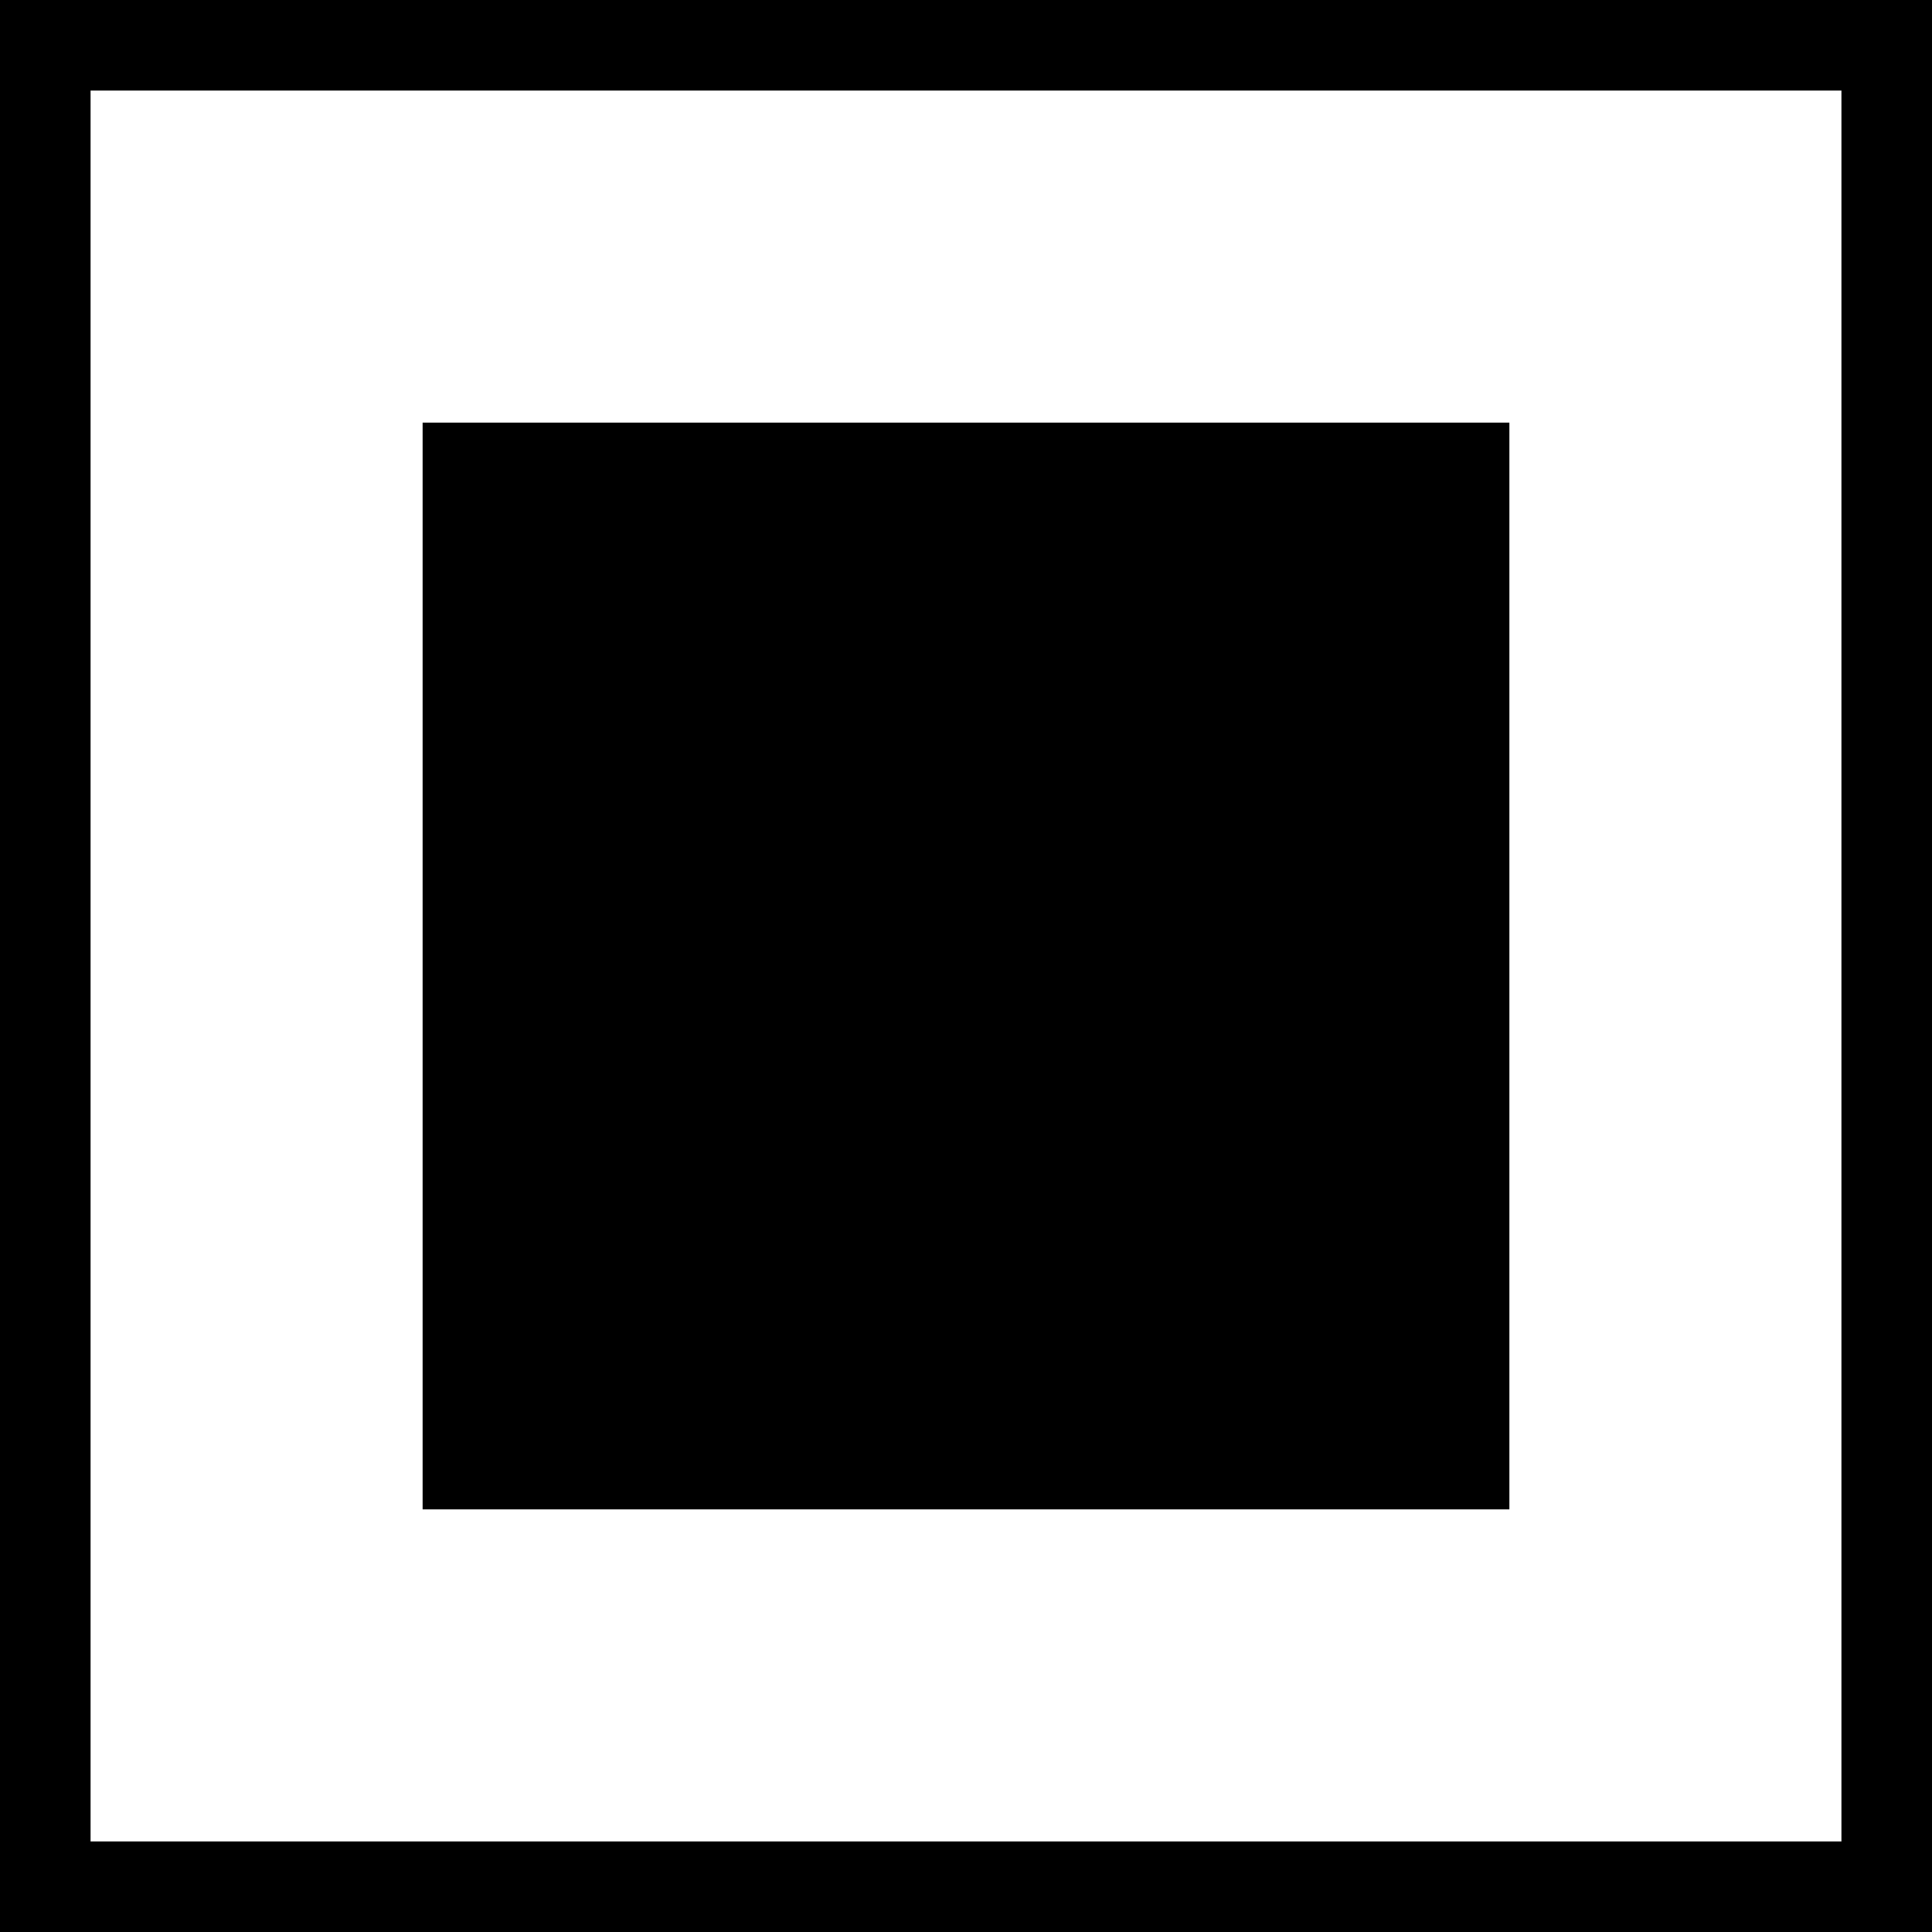
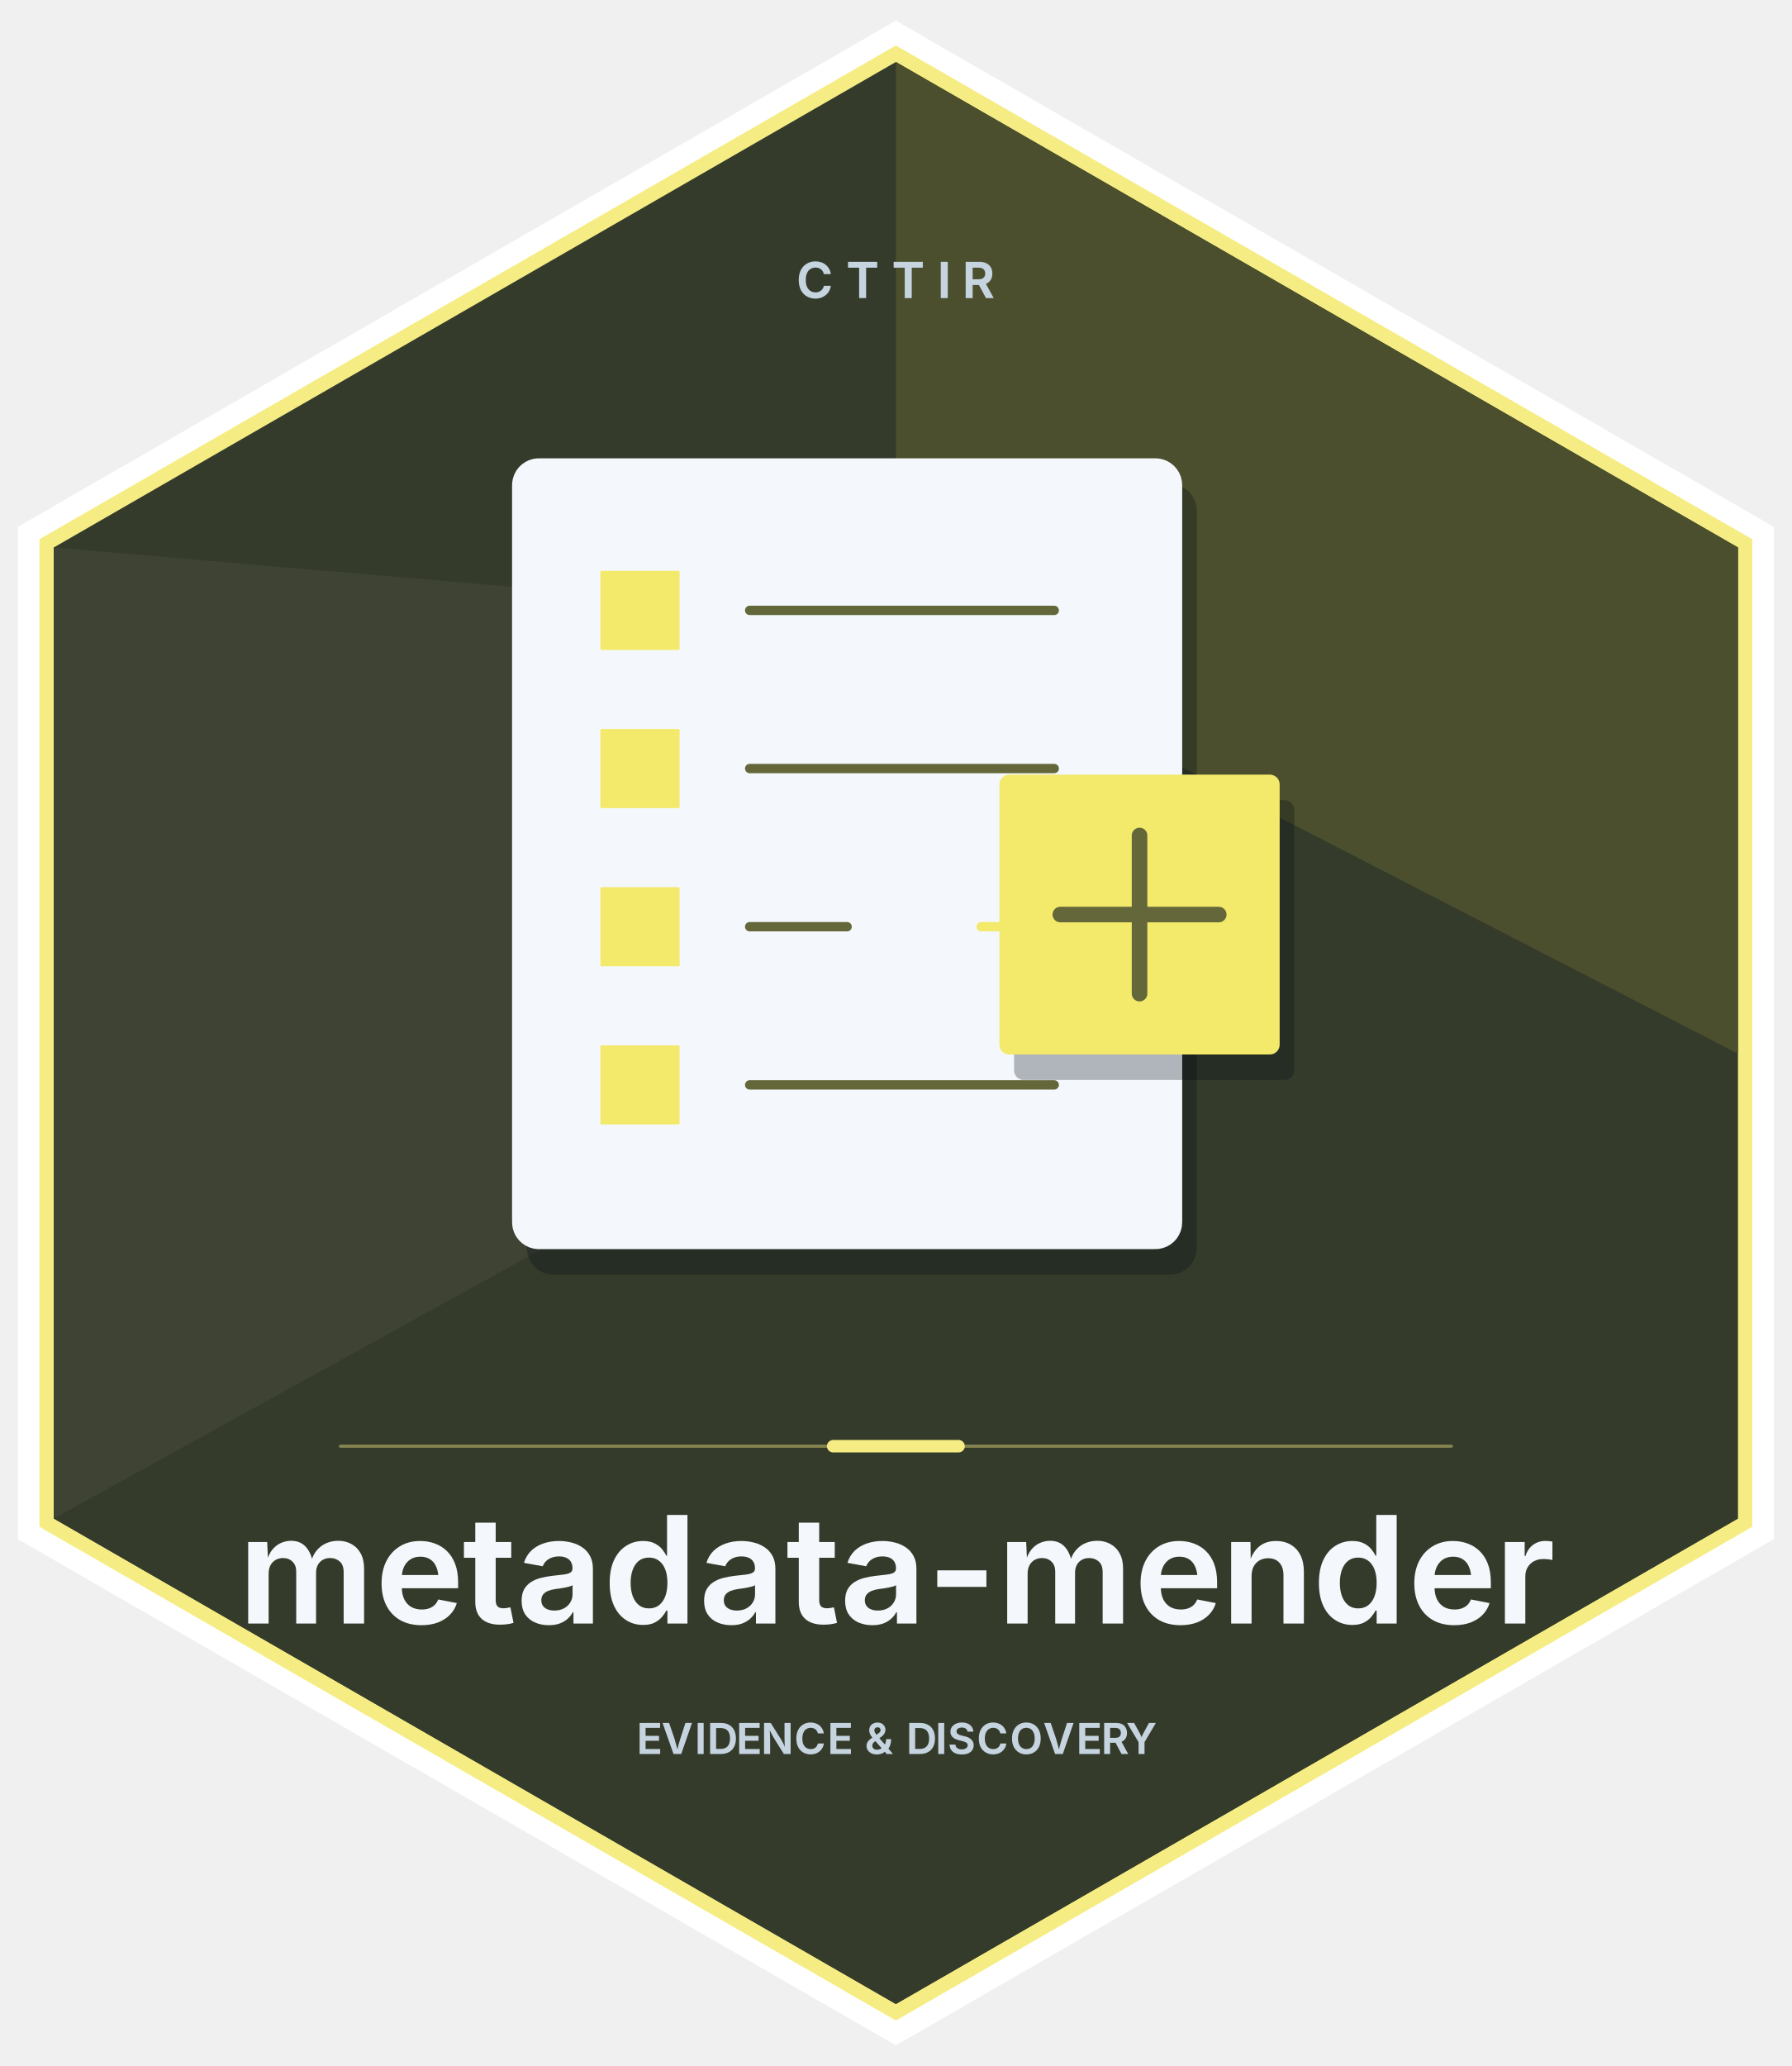
- <svg xmlns="http://www.w3.org/2000/svg" viewBox="0 0 64 64" role="img" aria-label="Metadata Mender logo">
-   <rect x="1.5" y="1.5" width="61" height="61" fill="#ffffff" stroke="#000000" stroke-width="3" />
-   <rect x="14" y="14" width="36" height="36" fill="#000000" />
+ <svg xmlns="http://www.w3.org/2000/svg" xmlns:xlink="http://www.w3.org/1999/xlink" width="432" height="498" viewBox="0 0 432 498">
+   <defs>
+     <g>
+       <g id="glyph-0-0">
+         <path d="M 4.594 0.125 C 3.832 0.125 3.145 -0.051 2.531 -0.406 C 1.926 -0.758 1.445 -1.27 1.094 -1.938 C 0.75 -2.613 0.578 -3.422 0.578 -4.359 C 0.578 -5.305 0.754 -6.113 1.109 -6.781 C 1.461 -7.445 1.941 -7.957 2.547 -8.312 C 3.148 -8.664 3.832 -8.844 4.594 -8.844 C 5.082 -8.844 5.535 -8.773 5.953 -8.641 C 6.379 -8.504 6.754 -8.301 7.078 -8.031 C 7.41 -7.77 7.68 -7.453 7.891 -7.078 C 8.109 -6.703 8.254 -6.27 8.328 -5.781 L 6.625 -5.781 C 6.582 -6.031 6.504 -6.25 6.391 -6.438 C 6.273 -6.633 6.129 -6.801 5.953 -6.938 C 5.773 -7.07 5.57 -7.176 5.344 -7.25 C 5.125 -7.32 4.891 -7.359 4.641 -7.359 C 4.172 -7.359 3.754 -7.238 3.391 -7 C 3.035 -6.77 2.758 -6.43 2.562 -5.984 C 2.375 -5.547 2.281 -5.004 2.281 -4.359 C 2.281 -3.711 2.379 -3.164 2.578 -2.719 C 2.773 -2.281 3.051 -1.945 3.406 -1.719 C 3.758 -1.488 4.164 -1.375 4.625 -1.375 C 4.883 -1.375 5.125 -1.41 5.344 -1.484 C 5.562 -1.555 5.758 -1.66 5.938 -1.797 C 6.113 -1.93 6.258 -2.094 6.375 -2.281 C 6.5 -2.477 6.586 -2.703 6.641 -2.953 L 8.328 -2.953 C 8.273 -2.535 8.148 -2.141 7.953 -1.766 C 7.766 -1.398 7.508 -1.078 7.188 -0.797 C 6.863 -0.516 6.484 -0.289 6.047 -0.125 C 5.617 0.039 5.133 0.125 4.594 0.125 Z M 4.594 0.125 " />
+       </g>
+       <g id="glyph-0-1">
+ </g>
+       <g id="glyph-0-2">
+         <path d="M 0.469 -7.328 L 0.469 -8.734 L 7.5 -8.734 L 7.5 -7.328 L 4.828 -7.328 L 4.828 0 L 3.141 0 L 3.141 -7.328 Z M 0.469 -7.328 " />
+       </g>
+       <g id="glyph-0-3">
+         <path d="M 2.516 -8.734 L 2.516 0 L 0.828 0 L 0.828 -8.734 Z M 2.516 -8.734 " />
+       </g>
+       <g id="glyph-0-4">
+         <path d="M 0.828 0 L 0.828 -8.734 L 4.172 -8.734 C 4.836 -8.734 5.398 -8.613 5.859 -8.375 C 6.316 -8.145 6.664 -7.816 6.906 -7.391 C 7.145 -6.973 7.266 -6.477 7.266 -5.906 C 7.266 -5.344 7.145 -4.852 6.906 -4.438 C 6.664 -4.031 6.312 -3.711 5.844 -3.484 C 5.375 -3.266 4.805 -3.156 4.141 -3.156 L 1.812 -3.156 L 1.812 -4.531 L 3.891 -4.531 C 4.266 -4.531 4.57 -4.582 4.812 -4.688 C 5.062 -4.801 5.242 -4.957 5.359 -5.156 C 5.484 -5.363 5.547 -5.613 5.547 -5.906 C 5.547 -6.219 5.484 -6.477 5.359 -6.688 C 5.242 -6.895 5.062 -7.055 4.812 -7.172 C 4.57 -7.285 4.266 -7.344 3.891 -7.344 L 2.516 -7.344 L 2.516 0 Z M 5.719 0 L 3.594 -3.969 L 5.422 -3.969 L 7.594 0 Z M 5.719 0 " />
+       </g>
+       <g id="glyph-1-0">
+         <path d="M 2.344 0 L 2.344 -19.656 L 6.922 -19.656 L 7.141 -14.859 L 6.781 -14.859 C 7.07 -16.035 7.516 -17 8.109 -17.75 C 8.703 -18.5 9.395 -19.051 10.188 -19.406 C 10.988 -19.77 11.82 -19.953 12.688 -19.953 C 14.102 -19.953 15.25 -19.504 16.125 -18.609 C 17 -17.723 17.625 -16.379 18 -14.578 L 17.422 -14.578 C 17.703 -15.797 18.172 -16.801 18.828 -17.594 C 19.492 -18.395 20.273 -18.988 21.172 -19.375 C 22.066 -19.758 23.023 -19.953 24.047 -19.953 C 25.234 -19.953 26.297 -19.691 27.234 -19.172 C 28.18 -18.66 28.926 -17.906 29.469 -16.906 C 30.008 -15.914 30.281 -14.695 30.281 -13.25 L 30.281 0 L 25.359 0 L 25.359 -12.391 C 25.359 -13.566 25.039 -14.426 24.406 -14.969 C 23.781 -15.52 23.016 -15.797 22.109 -15.797 C 21.41 -15.797 20.805 -15.645 20.297 -15.344 C 19.785 -15.051 19.391 -14.633 19.109 -14.094 C 18.836 -13.562 18.703 -12.938 18.703 -12.219 L 18.703 0 L 13.922 0 L 13.922 -12.562 C 13.922 -13.551 13.625 -14.336 13.031 -14.922 C 12.438 -15.504 11.672 -15.797 10.734 -15.797 C 10.098 -15.797 9.516 -15.648 8.984 -15.359 C 8.453 -15.066 8.031 -14.633 7.719 -14.062 C 7.414 -13.5 7.266 -12.801 7.266 -11.969 L 7.266 0 Z M 2.344 0 " />
+       </g>
+       <g id="glyph-1-1">
+         <path d="M 11.125 0.391 C 9.133 0.391 7.414 -0.02 5.969 -0.844 C 4.531 -1.676 3.426 -2.848 2.656 -4.359 C 1.883 -5.867 1.5 -7.656 1.5 -9.719 C 1.5 -11.738 1.879 -13.508 2.641 -15.031 C 3.41 -16.562 4.492 -17.754 5.891 -18.609 C 7.297 -19.473 8.941 -19.906 10.828 -19.906 C 12.078 -19.906 13.25 -19.703 14.344 -19.297 C 15.445 -18.898 16.414 -18.297 17.25 -17.484 C 18.094 -16.672 18.754 -15.641 19.234 -14.391 C 19.711 -13.141 19.953 -11.66 19.953 -9.953 L 19.953 -8.516 L 3.656 -8.516 L 3.656 -11.703 L 17.531 -11.703 L 15.219 -10.812 C 15.219 -11.875 15.051 -12.801 14.719 -13.594 C 14.395 -14.395 13.91 -15.016 13.266 -15.453 C 12.629 -15.898 11.828 -16.125 10.859 -16.125 C 9.91 -16.125 9.098 -15.898 8.422 -15.453 C 7.754 -15.004 7.242 -14.398 6.891 -13.641 C 6.547 -12.879 6.375 -12.031 6.375 -11.094 L 6.375 -8.844 C 6.375 -7.656 6.57 -6.656 6.969 -5.844 C 7.375 -5.031 7.938 -4.414 8.656 -4 C 9.383 -3.594 10.234 -3.391 11.203 -3.391 C 11.828 -3.391 12.406 -3.477 12.938 -3.656 C 13.469 -3.844 13.922 -4.117 14.297 -4.484 C 14.672 -4.848 14.957 -5.289 15.156 -5.812 L 19.641 -4.938 C 19.328 -3.875 18.781 -2.941 18 -2.141 C 17.227 -1.336 16.258 -0.711 15.094 -0.266 C 13.938 0.172 12.613 0.391 11.125 0.391 Z M 11.125 0.391 " />
+       </g>
+       <g id="glyph-1-2">
+         <path d="M 11.766 -19.656 L 11.766 -15.859 L 0.359 -15.859 L 0.359 -19.656 Z M 3.094 -24.328 L 8.016 -24.328 L 8.016 -5.641 C 8.016 -4.973 8.16 -4.477 8.453 -4.156 C 8.742 -3.844 9.223 -3.688 9.891 -3.688 C 10.098 -3.688 10.379 -3.711 10.734 -3.766 C 11.086 -3.816 11.363 -3.867 11.562 -3.922 L 12.312 -0.172 C 11.758 -0.004 11.207 0.109 10.656 0.172 C 10.102 0.234 9.578 0.266 9.078 0.266 C 7.141 0.266 5.656 -0.203 4.625 -1.141 C 3.602 -2.086 3.094 -3.445 3.094 -5.219 Z M 3.094 -24.328 " />
+       </g>
+       <g id="glyph-1-3">
+         <path d="M 7.828 0.391 C 6.578 0.391 5.453 0.164 4.453 -0.281 C 3.461 -0.727 2.68 -1.383 2.109 -2.25 C 1.547 -3.125 1.266 -4.207 1.266 -5.5 C 1.266 -6.613 1.469 -7.535 1.875 -8.266 C 2.289 -8.992 2.848 -9.578 3.547 -10.016 C 4.254 -10.461 5.051 -10.797 5.938 -11.016 C 6.832 -11.242 7.758 -11.41 8.719 -11.516 C 9.852 -11.629 10.77 -11.734 11.469 -11.828 C 12.176 -11.93 12.695 -12.086 13.031 -12.297 C 13.363 -12.516 13.531 -12.836 13.531 -13.266 L 13.531 -13.359 C 13.531 -13.953 13.406 -14.457 13.156 -14.875 C 12.906 -15.301 12.539 -15.625 12.062 -15.844 C 11.582 -16.07 10.984 -16.188 10.266 -16.188 C 9.547 -16.188 8.922 -16.07 8.391 -15.844 C 7.867 -15.625 7.438 -15.336 7.094 -14.984 C 6.758 -14.629 6.516 -14.238 6.359 -13.812 L 1.828 -14.641 C 2.191 -15.805 2.77 -16.773 3.562 -17.547 C 4.363 -18.316 5.332 -18.898 6.469 -19.297 C 7.613 -19.703 8.879 -19.906 10.266 -19.906 C 11.266 -19.906 12.242 -19.785 13.203 -19.547 C 14.172 -19.316 15.051 -18.938 15.844 -18.406 C 16.633 -17.883 17.266 -17.195 17.734 -16.344 C 18.211 -15.488 18.453 -14.438 18.453 -13.188 L 18.453 0 L 13.766 0 L 13.766 -2.719 L 13.594 -2.719 C 13.281 -2.133 12.863 -1.609 12.344 -1.141 C 11.82 -0.672 11.188 -0.297 10.438 -0.016 C 9.688 0.254 8.816 0.391 7.828 0.391 Z M 9.156 -3.141 C 10.051 -3.141 10.828 -3.316 11.484 -3.672 C 12.141 -4.023 12.645 -4.5 13 -5.094 C 13.363 -5.688 13.547 -6.332 13.547 -7.031 L 13.547 -9.266 C 13.398 -9.148 13.16 -9.039 12.828 -8.938 C 12.492 -8.844 12.117 -8.754 11.703 -8.672 C 11.297 -8.598 10.891 -8.531 10.484 -8.469 C 10.078 -8.414 9.727 -8.367 9.438 -8.328 C 8.77 -8.234 8.176 -8.082 7.656 -7.875 C 7.145 -7.664 6.742 -7.379 6.453 -7.016 C 6.16 -6.648 6.016 -6.18 6.016 -5.609 C 6.016 -5.078 6.148 -4.625 6.422 -4.25 C 6.691 -3.883 7.062 -3.609 7.531 -3.422 C 8.008 -3.234 8.551 -3.141 9.156 -3.141 Z M 9.156 -3.141 " />
+       </g>
+       <g id="glyph-1-4">
+         <path d="M 9.547 0.328 C 8.023 0.328 6.656 -0.062 5.438 -0.844 C 4.219 -1.625 3.254 -2.77 2.547 -4.281 C 1.848 -5.789 1.5 -7.629 1.5 -9.797 C 1.5 -12.004 1.859 -13.859 2.578 -15.359 C 3.297 -16.859 4.266 -17.988 5.484 -18.75 C 6.703 -19.52 8.051 -19.906 9.531 -19.906 C 10.664 -19.906 11.602 -19.711 12.344 -19.328 C 13.094 -18.941 13.688 -18.477 14.125 -17.938 C 14.57 -17.395 14.91 -16.867 15.141 -16.359 L 15.328 -16.359 L 15.328 -26.188 L 20.25 -26.188 L 20.25 0 L 15.422 0 L 15.422 -3.125 L 15.141 -3.125 C 14.898 -2.625 14.551 -2.109 14.094 -1.578 C 13.633 -1.047 13.039 -0.594 12.312 -0.219 C 11.582 0.145 10.66 0.328 9.547 0.328 Z M 10.984 -3.656 C 11.93 -3.656 12.734 -3.91 13.391 -4.422 C 14.055 -4.941 14.562 -5.66 14.906 -6.578 C 15.25 -7.504 15.422 -8.582 15.422 -9.812 C 15.422 -11.051 15.25 -12.125 14.906 -13.031 C 14.562 -13.938 14.055 -14.641 13.391 -15.141 C 12.734 -15.648 11.93 -15.906 10.984 -15.906 C 10.016 -15.906 9.195 -15.645 8.531 -15.125 C 7.875 -14.602 7.379 -13.879 7.047 -12.953 C 6.711 -12.035 6.547 -10.988 6.547 -9.812 C 6.547 -8.625 6.711 -7.562 7.047 -6.625 C 7.391 -5.695 7.891 -4.969 8.547 -4.438 C 9.211 -3.914 10.023 -3.656 10.984 -3.656 Z M 10.984 -3.656 " />
+       </g>
+       <g id="glyph-1-5">
+         <path d="M 14.328 -12.828 L 14.328 -8.844 L 2.484 -8.844 L 2.484 -12.828 Z M 14.328 -12.828 " />
+       </g>
+       <g id="glyph-1-6">
+         <path d="M 7.266 -11.438 L 7.266 0 L 2.344 0 L 2.344 -19.656 L 7 -19.656 L 7.062 -14.766 L 6.734 -14.766 C 7.266 -16.441 8.055 -17.719 9.109 -18.594 C 10.172 -19.469 11.52 -19.906 13.156 -19.906 C 14.508 -19.906 15.691 -19.609 16.703 -19.016 C 17.711 -18.43 18.492 -17.586 19.047 -16.484 C 19.598 -15.391 19.875 -14.062 19.875 -12.5 L 19.875 0 L 14.953 0 L 14.953 -11.688 C 14.953 -12.957 14.625 -13.953 13.969 -14.672 C 13.312 -15.391 12.41 -15.75 11.266 -15.75 C 10.492 -15.75 9.801 -15.578 9.188 -15.234 C 8.582 -14.898 8.109 -14.41 7.766 -13.766 C 7.43 -13.129 7.266 -12.352 7.266 -11.438 Z M 7.266 -11.438 " />
+       </g>
+       <g id="glyph-1-7">
+         <path d="M 2.344 0 L 2.344 -19.656 L 7.109 -19.656 L 7.109 -16.297 L 7.312 -16.297 C 7.676 -17.461 8.285 -18.359 9.141 -18.984 C 10.004 -19.609 10.992 -19.922 12.109 -19.922 C 12.379 -19.922 12.672 -19.906 12.984 -19.875 C 13.297 -19.844 13.566 -19.805 13.797 -19.766 L 13.797 -15.312 C 13.586 -15.383 13.266 -15.441 12.828 -15.484 C 12.398 -15.535 11.984 -15.562 11.578 -15.562 C 10.754 -15.562 10.016 -15.383 9.359 -15.031 C 8.703 -14.676 8.188 -14.18 7.812 -13.547 C 7.445 -12.922 7.266 -12.195 7.266 -11.375 L 7.266 0 Z M 2.344 0 " />
+       </g>
+       <g id="glyph-2-0">
+         <path d="M 0.719 0 L 0.719 -7.484 L 5.656 -7.484 L 5.656 -6.297 L 2.156 -6.297 L 2.156 -4.375 L 5.391 -4.375 L 5.391 -3.188 L 2.156 -3.188 L 2.156 -1.203 L 5.672 -1.203 L 5.672 0 Z M 0.719 0 " />
+       </g>
+       <g id="glyph-2-1">
+         <path d="M 2.891 0 L 0.25 -7.484 L 1.828 -7.484 L 3.109 -3.734 C 3.234 -3.316 3.367 -2.844 3.516 -2.312 C 3.66 -1.781 3.816 -1.191 3.984 -0.547 L 3.688 -0.547 C 3.844 -1.203 3.988 -1.789 4.125 -2.312 C 4.27 -2.844 4.41 -3.316 4.547 -3.734 L 5.766 -7.484 L 7.344 -7.484 L 4.75 0 Z M 2.891 0 " />
+       </g>
+       <g id="glyph-2-2">
+         <path d="M 2.156 -7.484 L 2.156 0 L 0.719 0 L 0.719 -7.484 Z M 2.156 -7.484 " />
+       </g>
+       <g id="glyph-2-3">
+         <path d="M 3.297 0 L 1.375 0 L 1.375 -1.234 L 3.234 -1.234 C 3.734 -1.234 4.148 -1.32 4.484 -1.5 C 4.828 -1.688 5.082 -1.969 5.25 -2.344 C 5.426 -2.719 5.516 -3.188 5.516 -3.75 C 5.516 -4.312 5.426 -4.773 5.25 -5.141 C 5.082 -5.516 4.832 -5.789 4.5 -5.969 C 4.164 -6.156 3.75 -6.25 3.25 -6.25 L 1.344 -6.25 L 1.344 -7.484 L 3.344 -7.484 C 4.082 -7.484 4.723 -7.332 5.266 -7.031 C 5.805 -6.738 6.219 -6.312 6.5 -5.75 C 6.789 -5.195 6.938 -4.531 6.938 -3.75 C 6.938 -2.969 6.789 -2.297 6.5 -1.734 C 6.219 -1.18 5.801 -0.754 5.25 -0.453 C 4.707 -0.148 4.055 0 3.297 0 Z M 2.156 -7.484 L 2.156 0 L 0.719 0 L 0.719 -7.484 Z M 2.156 -7.484 " />
+       </g>
+       <g id="glyph-2-4">
+         <path d="M 0.719 0 L 0.719 -7.484 L 2.328 -7.484 L 4.812 -3.531 C 4.926 -3.352 5.039 -3.148 5.156 -2.922 C 5.281 -2.703 5.406 -2.457 5.531 -2.188 C 5.664 -1.914 5.797 -1.609 5.922 -1.266 L 5.781 -1.266 C 5.75 -1.547 5.723 -1.836 5.703 -2.141 C 5.691 -2.453 5.68 -2.742 5.672 -3.016 C 5.66 -3.297 5.656 -3.535 5.656 -3.734 L 5.656 -7.484 L 7.125 -7.484 L 7.125 0 L 5.5 0 L 3.25 -3.578 C 3.102 -3.828 2.961 -4.066 2.828 -4.297 C 2.691 -4.535 2.551 -4.801 2.406 -5.094 C 2.258 -5.395 2.082 -5.75 1.875 -6.156 L 2.062 -6.156 C 2.082 -5.789 2.102 -5.441 2.125 -5.109 C 2.145 -4.785 2.16 -4.488 2.172 -4.219 C 2.18 -3.957 2.188 -3.742 2.188 -3.578 L 2.188 0 Z M 0.719 0 " />
+       </g>
+       <g id="glyph-2-5">
+         <path d="M 3.953 0.094 C 3.285 0.094 2.691 -0.055 2.172 -0.359 C 1.648 -0.66 1.238 -1.098 0.938 -1.672 C 0.645 -2.242 0.5 -2.93 0.5 -3.734 C 0.5 -4.547 0.648 -5.238 0.953 -5.812 C 1.254 -6.395 1.664 -6.836 2.188 -7.141 C 2.707 -7.441 3.297 -7.594 3.953 -7.594 C 4.367 -7.594 4.754 -7.531 5.109 -7.406 C 5.473 -7.289 5.797 -7.117 6.078 -6.891 C 6.359 -6.672 6.586 -6.395 6.766 -6.062 C 6.953 -5.738 7.078 -5.375 7.141 -4.969 L 5.688 -4.969 C 5.645 -5.176 5.57 -5.363 5.469 -5.531 C 5.375 -5.695 5.25 -5.836 5.094 -5.953 C 4.945 -6.066 4.773 -6.156 4.578 -6.219 C 4.391 -6.281 4.191 -6.312 3.984 -6.312 C 3.578 -6.312 3.219 -6.207 2.906 -6 C 2.602 -5.801 2.367 -5.508 2.203 -5.125 C 2.035 -4.75 1.953 -4.285 1.953 -3.734 C 1.953 -3.18 2.035 -2.711 2.203 -2.328 C 2.379 -1.953 2.617 -1.664 2.922 -1.469 C 3.223 -1.281 3.57 -1.188 3.969 -1.188 C 4.188 -1.188 4.391 -1.211 4.578 -1.266 C 4.766 -1.328 4.938 -1.414 5.094 -1.531 C 5.25 -1.645 5.375 -1.785 5.469 -1.953 C 5.57 -2.117 5.645 -2.312 5.688 -2.531 L 7.141 -2.531 C 7.098 -2.176 6.992 -1.836 6.828 -1.516 C 6.66 -1.203 6.438 -0.922 6.156 -0.672 C 5.883 -0.43 5.562 -0.242 5.188 -0.109 C 4.82 0.023 4.41 0.094 3.953 0.094 Z M 3.953 0.094 " />
+       </g>
+       <g id="glyph-2-6">
+ </g>
+       <g id="glyph-2-7">
+         <path d="M 2.906 0.109 C 2.395 0.109 1.953 0.016 1.578 -0.172 C 1.211 -0.359 0.926 -0.609 0.719 -0.922 C 0.52 -1.234 0.422 -1.582 0.422 -1.969 C 0.422 -2.281 0.484 -2.551 0.609 -2.781 C 0.734 -3.008 0.898 -3.219 1.109 -3.406 C 1.328 -3.602 1.578 -3.801 1.859 -4 L 3.234 -4.922 C 3.336 -4.992 3.43 -5.07 3.516 -5.156 C 3.609 -5.238 3.68 -5.332 3.734 -5.438 C 3.785 -5.539 3.812 -5.656 3.812 -5.781 C 3.812 -5.969 3.75 -6.125 3.625 -6.25 C 3.5 -6.375 3.316 -6.438 3.078 -6.438 C 2.922 -6.438 2.785 -6.406 2.672 -6.344 C 2.555 -6.281 2.469 -6.191 2.406 -6.078 C 2.344 -5.973 2.312 -5.848 2.312 -5.703 C 2.312 -5.535 2.352 -5.367 2.438 -5.203 C 2.52 -5.047 2.633 -4.875 2.781 -4.688 C 2.926 -4.508 3.094 -4.312 3.281 -4.094 L 6.812 0 L 5.297 0 L 2.375 -3.328 C 2.156 -3.578 1.945 -3.82 1.75 -4.062 C 1.551 -4.312 1.391 -4.566 1.266 -4.828 C 1.141 -5.098 1.078 -5.395 1.078 -5.719 C 1.078 -6.07 1.156 -6.391 1.312 -6.672 C 1.477 -6.953 1.711 -7.172 2.016 -7.328 C 2.316 -7.492 2.672 -7.578 3.078 -7.578 C 3.473 -7.578 3.812 -7.5 4.094 -7.344 C 4.375 -7.188 4.594 -6.973 4.75 -6.703 C 4.906 -6.441 4.984 -6.156 4.984 -5.844 C 4.984 -5.602 4.941 -5.383 4.859 -5.188 C 4.773 -4.988 4.66 -4.801 4.516 -4.625 C 4.367 -4.445 4.191 -4.285 3.984 -4.141 L 2.469 -3.031 C 2.25 -2.875 2.082 -2.719 1.969 -2.562 C 1.863 -2.406 1.812 -2.223 1.812 -2.016 C 1.812 -1.816 1.859 -1.645 1.953 -1.5 C 2.047 -1.352 2.176 -1.238 2.344 -1.156 C 2.52 -1.07 2.719 -1.031 2.938 -1.031 C 3.219 -1.031 3.488 -1.086 3.75 -1.203 C 4.008 -1.328 4.242 -1.504 4.453 -1.734 C 4.672 -1.961 4.844 -2.227 4.969 -2.531 C 5.094 -2.844 5.156 -3.191 5.156 -3.578 L 6.359 -3.578 C 6.359 -3.109 6.305 -2.695 6.203 -2.344 C 6.098 -1.988 5.961 -1.68 5.797 -1.422 C 5.629 -1.172 5.441 -0.969 5.234 -0.812 L 4.891 -0.578 C 4.617 -0.336 4.305 -0.16 3.953 -0.047 C 3.598 0.055 3.25 0.109 2.906 0.109 Z M 2.906 0.109 " />
+       </g>
+       <g id="glyph-2-8">
+         <path d="M 3.406 0.109 C 2.812 0.109 2.297 0.02 1.859 -0.156 C 1.43 -0.344 1.094 -0.613 0.844 -0.969 C 0.602 -1.32 0.473 -1.754 0.453 -2.266 L 1.859 -2.266 C 1.879 -2.004 1.957 -1.785 2.094 -1.609 C 2.227 -1.441 2.406 -1.316 2.625 -1.234 C 2.852 -1.148 3.109 -1.109 3.391 -1.109 C 3.672 -1.109 3.914 -1.148 4.125 -1.234 C 4.344 -1.316 4.516 -1.438 4.641 -1.594 C 4.766 -1.75 4.828 -1.926 4.828 -2.125 C 4.828 -2.312 4.77 -2.461 4.656 -2.578 C 4.551 -2.703 4.398 -2.805 4.203 -2.891 C 4.004 -2.973 3.77 -3.051 3.5 -3.125 L 2.672 -3.328 C 2.035 -3.484 1.539 -3.727 1.188 -4.062 C 0.832 -4.395 0.656 -4.828 0.656 -5.359 C 0.656 -5.805 0.773 -6.195 1.016 -6.531 C 1.254 -6.863 1.582 -7.125 2 -7.312 C 2.426 -7.5 2.906 -7.594 3.438 -7.594 C 3.977 -7.594 4.453 -7.5 4.859 -7.312 C 5.266 -7.125 5.582 -6.863 5.812 -6.531 C 6.039 -6.195 6.16 -5.816 6.172 -5.391 L 4.781 -5.391 C 4.738 -5.703 4.598 -5.941 4.359 -6.109 C 4.117 -6.285 3.801 -6.375 3.406 -6.375 C 3.145 -6.375 2.914 -6.332 2.719 -6.25 C 2.52 -6.176 2.367 -6.066 2.266 -5.922 C 2.172 -5.785 2.125 -5.629 2.125 -5.453 C 2.125 -5.254 2.18 -5.086 2.297 -4.953 C 2.422 -4.828 2.578 -4.723 2.766 -4.641 C 2.953 -4.566 3.148 -4.504 3.359 -4.453 L 4.047 -4.281 C 4.336 -4.219 4.617 -4.129 4.891 -4.016 C 5.16 -3.898 5.395 -3.754 5.594 -3.578 C 5.801 -3.398 5.961 -3.191 6.078 -2.953 C 6.203 -2.711 6.266 -2.43 6.266 -2.109 C 6.266 -1.672 6.148 -1.281 5.922 -0.938 C 5.703 -0.602 5.379 -0.344 4.953 -0.156 C 4.523 0.02 4.008 0.109 3.406 0.109 Z M 3.406 0.109 " />
+       </g>
+       <g id="glyph-2-9">
+         <path d="M 3.969 0.094 C 3.301 0.094 2.707 -0.055 2.188 -0.359 C 1.664 -0.66 1.254 -1.098 0.953 -1.672 C 0.648 -2.242 0.5 -2.93 0.5 -3.734 C 0.5 -4.547 0.648 -5.238 0.953 -5.812 C 1.254 -6.395 1.664 -6.836 2.188 -7.141 C 2.707 -7.441 3.301 -7.594 3.969 -7.594 C 4.625 -7.594 5.211 -7.441 5.734 -7.141 C 6.254 -6.836 6.664 -6.395 6.969 -5.812 C 7.27 -5.238 7.422 -4.547 7.422 -3.734 C 7.422 -2.93 7.27 -2.238 6.969 -1.656 C 6.664 -1.082 6.254 -0.645 5.734 -0.344 C 5.211 -0.051 4.625 0.094 3.969 0.094 Z M 3.969 -1.188 C 4.363 -1.188 4.711 -1.281 5.016 -1.469 C 5.316 -1.664 5.551 -1.957 5.719 -2.344 C 5.883 -2.727 5.969 -3.191 5.969 -3.734 C 5.969 -4.297 5.883 -4.766 5.719 -5.141 C 5.551 -5.523 5.316 -5.816 5.016 -6.016 C 4.711 -6.211 4.363 -6.312 3.969 -6.312 C 3.57 -6.312 3.219 -6.211 2.906 -6.016 C 2.602 -5.816 2.367 -5.523 2.203 -5.141 C 2.035 -4.754 1.953 -4.285 1.953 -3.734 C 1.953 -3.191 2.035 -2.727 2.203 -2.344 C 2.367 -1.969 2.602 -1.68 2.906 -1.484 C 3.219 -1.285 3.57 -1.188 3.969 -1.188 Z M 3.969 -1.188 " />
+       </g>
+       <g id="glyph-2-10">
+         <path d="M 0.719 0 L 0.719 -7.484 L 3.578 -7.484 C 4.148 -7.484 4.633 -7.383 5.031 -7.188 C 5.426 -6.988 5.723 -6.707 5.922 -6.344 C 6.129 -5.977 6.234 -5.555 6.234 -5.078 C 6.234 -4.586 6.129 -4.164 5.922 -3.812 C 5.711 -3.457 5.41 -3.18 5.016 -2.984 C 4.617 -2.797 4.129 -2.703 3.547 -2.703 L 1.562 -2.703 L 1.562 -3.891 L 3.344 -3.891 C 3.664 -3.891 3.93 -3.93 4.141 -4.016 C 4.348 -4.109 4.5 -4.242 4.594 -4.422 C 4.695 -4.598 4.75 -4.816 4.75 -5.078 C 4.75 -5.336 4.695 -5.555 4.594 -5.734 C 4.5 -5.922 4.348 -6.062 4.141 -6.156 C 3.93 -6.25 3.66 -6.297 3.328 -6.297 L 2.156 -6.297 L 2.156 0 Z M 4.906 0 L 3.094 -3.406 L 4.656 -3.406 L 6.516 0 Z M 4.906 0 " />
+       </g>
+       <g id="glyph-2-11">
+         <path d="M 3.016 0 L 3.016 -2.859 L 0.25 -7.484 L 1.938 -7.484 L 3.234 -5.141 C 3.367 -4.898 3.488 -4.66 3.594 -4.422 C 3.695 -4.191 3.805 -3.914 3.922 -3.594 L 3.578 -3.594 C 3.68 -3.926 3.785 -4.207 3.891 -4.438 C 3.992 -4.676 4.113 -4.91 4.25 -5.141 L 5.516 -7.484 L 7.188 -7.484 L 4.453 -2.859 L 4.453 0 Z M 3.016 0 " />
+       </g>
+     </g>
+   </defs>
+   <path fill-rule="nonzero" fill="rgb(100%, 100%, 100%)" fill-opacity="1" d="M 216 4.98 L 427.68 126.988 L 427.68 371.012 L 216 493.02 L 4.32 371.012 L 4.32 126.988 Z M 216 4.98 " />
+   <path fill-rule="nonzero" fill="rgb(96.078%, 92.941%, 51.765%)" fill-opacity="1" d="M 216 10.957 L 422.496 129.977 L 422.496 368.023 L 216 487.043 L 9.504 368.023 L 9.504 129.977 Z M 216 10.957 " />
+   <path fill-rule="nonzero" fill="rgb(20.784%, 23.137%, 16.863%)" fill-opacity="1" d="M 216 14.941 L 419.039 131.969 L 419.039 366.031 L 216 483.059 L 12.961 366.031 L 12.961 131.969 Z M 216 14.941 " />
+   <path fill-rule="nonzero" fill="rgb(29.412%, 30.98%, 17.647%)" fill-opacity="1" d="M 216 14.941 L 419.039 131.969 L 419.039 253.98 L 216 149.398 Z M 216 14.941 " />
+   <path fill-rule="nonzero" fill="rgb(24.314%, 26.275%, 20.392%)" fill-opacity="1" d="M 12.961 366.031 L 216 253.98 L 216 149.398 L 12.961 131.969 Z M 12.961 366.031 " />
+   <path fill-rule="nonzero" fill="rgb(20.784%, 23.137%, 16.863%)" fill-opacity="1" d="M 12.961 366.031 L 216 308.762 L 419.039 366.031 L 216 483.059 Z M 12.961 366.031 " />
+   <g fill="rgb(77.647%, 83.137%, 87.843%)" fill-opacity="1">
+     <use xlink:href="#glyph-0-0" x="192" y="71.852" />
+     <use xlink:href="#glyph-0-1" x="201" y="71.852" />
+     <use xlink:href="#glyph-0-2" x="204" y="71.852" />
+     <use xlink:href="#glyph-0-1" x="212" y="71.852" />
+     <use xlink:href="#glyph-0-2" x="215" y="71.852" />
+     <use xlink:href="#glyph-0-1" x="223" y="71.852" />
+     <use xlink:href="#glyph-0-3" x="226" y="71.852" />
+     <use xlink:href="#glyph-0-1" x="229" y="71.852" />
+     <use xlink:href="#glyph-0-4" x="232" y="71.852" />
+   </g>
+   <path fill="none" stroke-width="0.75" stroke-linecap="round" stroke-linejoin="round" stroke="rgb(96.078%, 92.941%, 51.765%)" stroke-opacity="0.42" stroke-miterlimit="10" d="M 82.078 348.602 L 349.922 348.602 " />
+   <path fill="none" stroke-width="3" stroke-linecap="round" stroke-linejoin="round" stroke="rgb(96.078%, 92.941%, 51.765%)" stroke-opacity="1" stroke-miterlimit="10" d="M 200.879 348.602 L 231.121 348.602 " />
+   <g fill="rgb(95.686%, 97.255%, 98.824%)" fill-opacity="1">
+     <use xlink:href="#glyph-1-0" x="57.5" y="391.355" />
+     <use xlink:href="#glyph-1-1" x="90.5" y="391.355" />
+     <use xlink:href="#glyph-1-2" x="111.5" y="391.355" />
+     <use xlink:href="#glyph-1-3" x="124.5" y="391.355" />
+     <use xlink:href="#glyph-1-4" x="145.5" y="391.355" />
+     <use xlink:href="#glyph-1-3" x="168.5" y="391.355" />
+     <use xlink:href="#glyph-1-2" x="189.5" y="391.355" />
+     <use xlink:href="#glyph-1-3" x="202.5" y="391.355" />
+     <use xlink:href="#glyph-1-5" x="223.5" y="391.355" />
+     <use xlink:href="#glyph-1-0" x="240.5" y="391.355" />
+     <use xlink:href="#glyph-1-1" x="273.5" y="391.355" />
+     <use xlink:href="#glyph-1-6" x="294.5" y="391.355" />
+     <use xlink:href="#glyph-1-4" x="316.5" y="391.355" />
+     <use xlink:href="#glyph-1-1" x="339.5" y="391.355" />
+     <use xlink:href="#glyph-1-7" x="360.5" y="391.355" />
+   </g>
+   <g fill="rgb(77.647%, 83.137%, 87.843%)" fill-opacity="1">
+     <use xlink:href="#glyph-2-0" x="153.5" y="422.794" />
+     <use xlink:href="#glyph-2-1" x="159.5" y="422.794" />
+     <use xlink:href="#glyph-2-2" x="167.5" y="422.794" />
+     <use xlink:href="#glyph-2-3" x="170.5" y="422.794" />
+     <use xlink:href="#glyph-2-0" x="177.5" y="422.794" />
+     <use xlink:href="#glyph-2-4" x="183.5" y="422.794" />
+     <use xlink:href="#glyph-2-5" x="191.5" y="422.794" />
+     <use xlink:href="#glyph-2-0" x="199.5" y="422.794" />
+     <use xlink:href="#glyph-2-6" x="205.5" y="422.794" />
+     <use xlink:href="#glyph-2-7" x="208.5" y="422.794" />
+     <use xlink:href="#glyph-2-6" x="215.5" y="422.794" />
+     <use xlink:href="#glyph-2-3" x="218.5" y="422.794" />
+     <use xlink:href="#glyph-2-2" x="225.5" y="422.794" />
+     <use xlink:href="#glyph-2-8" x="228.5" y="422.794" />
+     <use xlink:href="#glyph-2-5" x="235.5" y="422.794" />
+     <use xlink:href="#glyph-2-9" x="243.5" y="422.794" />
+     <use xlink:href="#glyph-2-1" x="251.5" y="422.794" />
+     <use xlink:href="#glyph-2-0" x="259.5" y="422.794" />
+     <use xlink:href="#glyph-2-10" x="265.5" y="422.794" />
+     <use xlink:href="#glyph-2-11" x="271.5" y="422.794" />
+   </g>
+   <path fill-rule="nonzero" fill="rgb(1.176%, 3.922%, 7.059%)" fill-opacity="0.278" d="M 133.453 307.258 L 282.098 307.258 L 281.836 307.25 L 282.875 307.211 L 283.895 307 L 284.867 306.633 L 285.766 306.113 L 286.574 305.453 L 287.262 304.676 L 287.82 303.797 L 288.227 302.84 L 288.477 301.832 L 288.559 300.793 L 288.559 123.094 L 288.477 122.055 L 288.227 121.047 L 287.82 120.09 L 287.262 119.211 L 286.574 118.434 L 285.766 117.773 L 284.867 117.254 L 283.895 116.887 L 282.875 116.676 L 282.098 116.629 L 133.453 116.629 L 134.234 116.676 L 133.191 116.637 L 132.16 116.762 L 131.16 117.051 L 130.223 117.496 L 129.367 118.086 L 128.617 118.809 L 127.992 119.641 L 127.508 120.559 L 127.18 121.547 L 127.012 122.574 L 126.992 123.094 L 126.992 300.793 L 127.012 300.273 L 127.012 301.312 L 127.18 302.34 L 127.508 303.328 L 127.992 304.246 L 128.617 305.078 L 129.367 305.801 L 130.223 306.391 L 131.16 306.836 L 132.16 307.125 L 133.191 307.25 Z M 133.453 307.258 " />
+   <path fill-rule="nonzero" fill="rgb(95.686%, 97.255%, 98.824%)" fill-opacity="1" d="M 129.93 301.098 L 278.57 301.098 L 278.312 301.094 L 279.352 301.051 L 280.367 300.844 L 281.34 300.473 L 282.242 299.953 L 283.047 299.297 L 283.738 298.516 L 284.293 297.637 L 284.699 296.68 L 284.949 295.672 L 285.035 294.637 L 285.035 116.934 L 284.949 115.898 L 284.699 114.887 L 284.293 113.93 L 283.738 113.051 L 283.047 112.273 L 282.242 111.617 L 281.34 111.094 L 280.367 110.727 L 279.352 110.52 L 278.57 110.473 L 129.93 110.473 L 130.707 110.52 L 129.668 110.477 L 128.637 110.602 L 127.637 110.891 L 126.695 111.336 L 125.84 111.93 L 125.09 112.648 L 124.465 113.48 L 123.984 114.402 L 123.652 115.387 L 123.488 116.414 L 123.465 116.934 L 123.465 294.637 L 123.488 294.113 L 123.488 295.156 L 123.652 296.18 L 123.984 297.168 L 124.465 298.09 L 125.09 298.922 L 125.84 299.641 L 126.695 300.23 L 127.637 300.676 L 128.637 300.969 L 129.668 301.094 Z M 129.93 301.098 " />
+   <path fill-rule="nonzero" fill="rgb(95.294%, 91.373%, 41.961%)" fill-opacity="1" d="M 145.031 156.66 L 163.59 156.66 L 163.578 156.66 L 163.621 156.66 L 163.664 156.652 L 163.707 156.637 L 163.742 156.613 L 163.777 156.586 L 163.805 156.555 L 163.828 156.52 L 163.844 156.48 L 163.855 156.438 L 163.859 156.395 L 163.859 137.867 L 163.855 137.824 L 163.844 137.781 L 163.828 137.742 L 163.805 137.707 L 163.777 137.672 L 163.742 137.645 L 163.707 137.625 L 163.664 137.609 L 163.621 137.602 L 163.59 137.598 L 145.031 137.598 L 145.062 137.602 L 145.02 137.598 L 144.977 137.605 L 144.934 137.617 L 144.898 137.637 L 144.859 137.66 L 144.832 137.688 L 144.805 137.723 L 144.785 137.762 L 144.77 137.801 L 144.766 137.844 L 144.762 137.867 L 144.762 156.395 L 144.766 156.375 L 144.766 156.418 L 144.77 156.457 L 144.785 156.5 L 144.805 156.539 L 144.859 156.602 L 144.898 156.625 L 144.934 156.645 L 144.977 156.656 L 145.02 156.66 Z M 145.031 156.66 " />
+   <path fill="none" stroke-width="2.25" stroke-linecap="round" stroke-linejoin="round" stroke="rgb(38.824%, 40.392%, 22.353%)" stroke-opacity="1" stroke-miterlimit="10" d="M 180.75 147.129 L 254.188 147.129 " />
+   <path fill-rule="nonzero" fill="rgb(95.294%, 91.373%, 41.961%)" fill-opacity="1" d="M 145.031 194.785 L 163.59 194.785 L 163.578 194.785 L 163.621 194.785 L 163.664 194.777 L 163.707 194.762 L 163.742 194.738 L 163.777 194.711 L 163.805 194.68 L 163.828 194.645 L 163.844 194.605 L 163.855 194.562 L 163.859 194.52 L 163.859 175.992 L 163.855 175.949 L 163.844 175.906 L 163.828 175.867 L 163.805 175.832 L 163.777 175.797 L 163.707 175.75 L 163.664 175.734 L 163.621 175.727 L 163.59 175.723 L 145.031 175.723 L 145.062 175.727 L 145.02 175.723 L 144.977 175.73 L 144.934 175.742 L 144.898 175.762 L 144.859 175.785 L 144.832 175.812 L 144.805 175.848 L 144.785 175.887 L 144.77 175.926 L 144.766 175.969 L 144.762 175.992 L 144.762 194.52 L 144.766 194.5 L 144.766 194.543 L 144.77 194.582 L 144.785 194.625 L 144.805 194.664 L 144.859 194.727 L 144.898 194.75 L 144.934 194.77 L 144.977 194.781 L 145.02 194.785 Z M 145.031 194.785 " />
+   <path fill="none" stroke-width="2.25" stroke-linecap="round" stroke-linejoin="round" stroke="rgb(38.824%, 40.392%, 22.353%)" stroke-opacity="1" stroke-miterlimit="10" d="M 180.75 185.254 L 254.188 185.254 " />
+   <path fill-rule="nonzero" fill="rgb(95.294%, 91.373%, 41.961%)" fill-opacity="1" d="M 145.031 232.914 L 163.59 232.914 L 163.578 232.91 L 163.621 232.91 L 163.664 232.902 L 163.707 232.887 L 163.742 232.863 L 163.777 232.836 L 163.805 232.805 L 163.828 232.77 L 163.844 232.73 L 163.855 232.688 L 163.859 232.645 L 163.859 214.117 L 163.855 214.074 L 163.844 214.031 L 163.828 213.992 L 163.805 213.957 L 163.777 213.926 L 163.742 213.898 L 163.707 213.875 L 163.664 213.859 L 163.621 213.852 L 163.59 213.848 L 145.031 213.848 L 145.062 213.852 L 145.02 213.852 L 144.977 213.855 L 144.934 213.867 L 144.898 213.887 L 144.859 213.91 L 144.832 213.938 L 144.805 213.973 L 144.785 214.012 L 144.77 214.051 L 144.766 214.094 L 144.762 214.117 L 144.762 232.645 L 144.766 232.625 L 144.766 232.668 L 144.77 232.711 L 144.785 232.75 L 144.805 232.789 L 144.859 232.852 L 144.898 232.875 L 144.934 232.895 L 144.977 232.906 L 145.02 232.91 Z M 145.031 232.914 " />
+   <path fill="none" stroke-width="2.25" stroke-linecap="round" stroke-linejoin="round" stroke="rgb(38.824%, 40.392%, 22.353%)" stroke-opacity="1" stroke-miterlimit="10" d="M 180.75 223.379 L 204.25 223.379 " />
+   <path fill-rule="nonzero" fill="rgb(95.294%, 91.373%, 41.961%)" fill-opacity="1" d="M 145.031 271.039 L 163.59 271.039 L 163.578 271.039 L 163.621 271.035 L 163.664 271.027 L 163.707 271.012 L 163.777 270.965 L 163.805 270.93 L 163.828 270.895 L 163.844 270.855 L 163.855 270.812 L 163.859 270.77 L 163.859 252.242 L 163.855 252.199 L 163.844 252.156 L 163.828 252.117 L 163.805 252.082 L 163.777 252.051 L 163.742 252.023 L 163.707 252 L 163.664 251.984 L 163.621 251.977 L 145.031 251.977 L 145.062 251.977 L 145.02 251.977 L 144.977 251.98 L 144.934 251.992 L 144.898 252.012 L 144.859 252.035 L 144.805 252.098 L 144.785 252.137 L 144.77 252.18 L 144.766 252.219 L 144.762 252.242 L 144.762 270.77 L 144.766 270.75 L 144.766 270.793 L 144.77 270.836 L 144.785 270.875 L 144.805 270.914 L 144.832 270.949 L 144.859 270.977 L 144.898 271 L 144.934 271.02 L 144.977 271.031 L 145.02 271.039 Z M 145.031 271.039 " />
+   <path fill="none" stroke-width="2.25" stroke-linecap="round" stroke-linejoin="round" stroke="rgb(38.824%, 40.392%, 22.353%)" stroke-opacity="1" stroke-miterlimit="10" d="M 180.75 261.508 L 254.188 261.508 " />
+   <path fill-rule="nonzero" fill="rgb(1.176%, 3.922%, 7.059%)" fill-opacity="0.278" d="M 246.855 260.332 L 309.699 260.332 L 309.605 260.332 L 309.984 260.316 L 310.355 260.238 L 310.711 260.105 L 311.039 259.914 L 311.336 259.676 L 311.586 259.391 L 311.789 259.07 L 311.938 258.719 L 312.027 258.352 L 312.059 257.973 L 312.059 195.242 L 312.027 194.863 L 311.938 194.492 L 311.789 194.145 L 311.586 193.824 L 311.336 193.539 L 311.039 193.297 L 310.711 193.109 L 310.355 192.973 L 309.984 192.898 L 309.699 192.879 L 246.855 192.879 L 247.141 192.898 L 246.762 192.883 L 246.383 192.93 L 246.02 193.035 L 245.676 193.195 L 245.363 193.414 L 245.09 193.676 L 244.859 193.98 L 244.684 194.316 L 244.562 194.676 L 244.504 195.051 L 244.496 195.242 L 244.496 257.973 L 244.504 257.781 L 244.504 258.16 L 244.562 258.539 L 244.684 258.898 L 244.859 259.234 L 245.09 259.539 L 245.363 259.801 L 245.676 260.016 L 246.02 260.18 L 246.383 260.285 L 246.762 260.332 Z M 246.855 260.332 " />
+   <path fill-rule="nonzero" fill="rgb(95.294%, 91.373%, 41.961%)" fill-opacity="1" d="M 243.332 254.176 L 306.172 254.176 L 306.078 254.172 L 306.457 254.156 L 306.832 254.082 L 307.188 253.945 L 307.516 253.758 L 307.809 253.516 L 308.062 253.23 L 308.266 252.91 L 308.414 252.562 L 308.504 252.191 L 308.535 251.812 L 308.535 189.082 L 308.504 188.703 L 308.414 188.336 L 308.266 187.984 L 308.062 187.664 L 307.809 187.379 L 307.516 187.141 L 307.188 186.949 L 306.832 186.816 L 306.457 186.738 L 306.172 186.723 L 243.332 186.723 L 243.613 186.738 L 243.234 186.723 L 242.859 186.77 L 242.492 186.875 L 242.148 187.039 L 241.836 187.254 L 241.562 187.516 L 241.336 187.82 L 241.16 188.156 L 241.039 188.52 L 240.977 188.895 L 240.969 189.082 L 240.969 251.812 L 240.977 251.625 L 240.977 252.004 L 241.039 252.379 L 241.16 252.738 L 241.336 253.074 L 241.562 253.379 L 241.836 253.641 L 242.148 253.859 L 242.492 254.02 L 242.859 254.125 L 243.234 254.172 Z M 243.332 254.176 " />
+   <path fill="none" stroke-width="3.75" stroke-linecap="round" stroke-linejoin="round" stroke="rgb(38.824%, 40.392%, 22.353%)" stroke-opacity="1" stroke-miterlimit="10" d="M 255.656 220.449 L 293.848 220.449 " />
+   <path fill="none" stroke-width="3.75" stroke-linecap="round" stroke-linejoin="round" stroke="rgb(38.824%, 40.392%, 22.353%)" stroke-opacity="1" stroke-miterlimit="10" d="M 274.754 239.512 L 274.754 201.387 " />
+   <path fill="none" stroke-width="2.25" stroke-linecap="round" stroke-linejoin="round" stroke="rgb(95.294%, 91.373%, 41.961%)" stroke-opacity="1" stroke-dasharray="9 9" stroke-miterlimit="10" d="M 236.562 223.379 L 245.375 223.379 " />
</svg>
